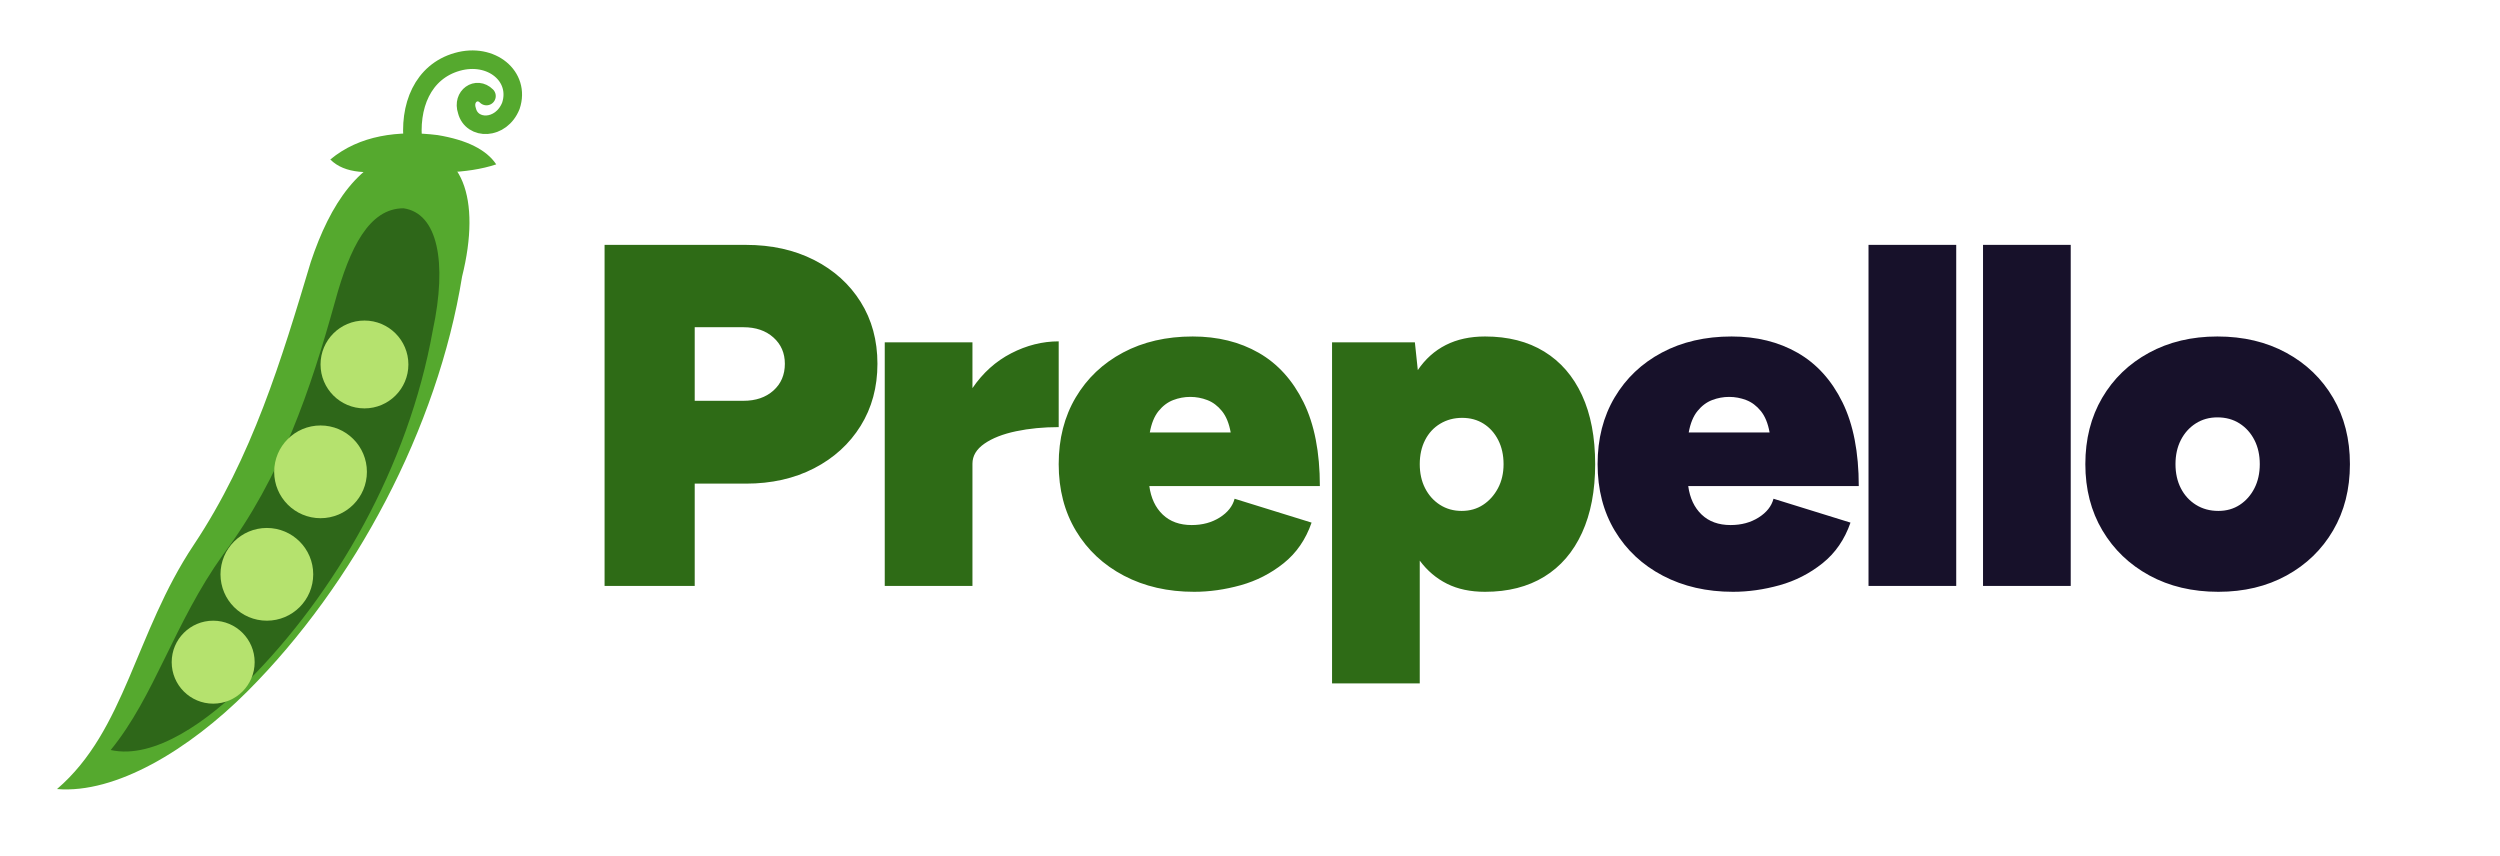
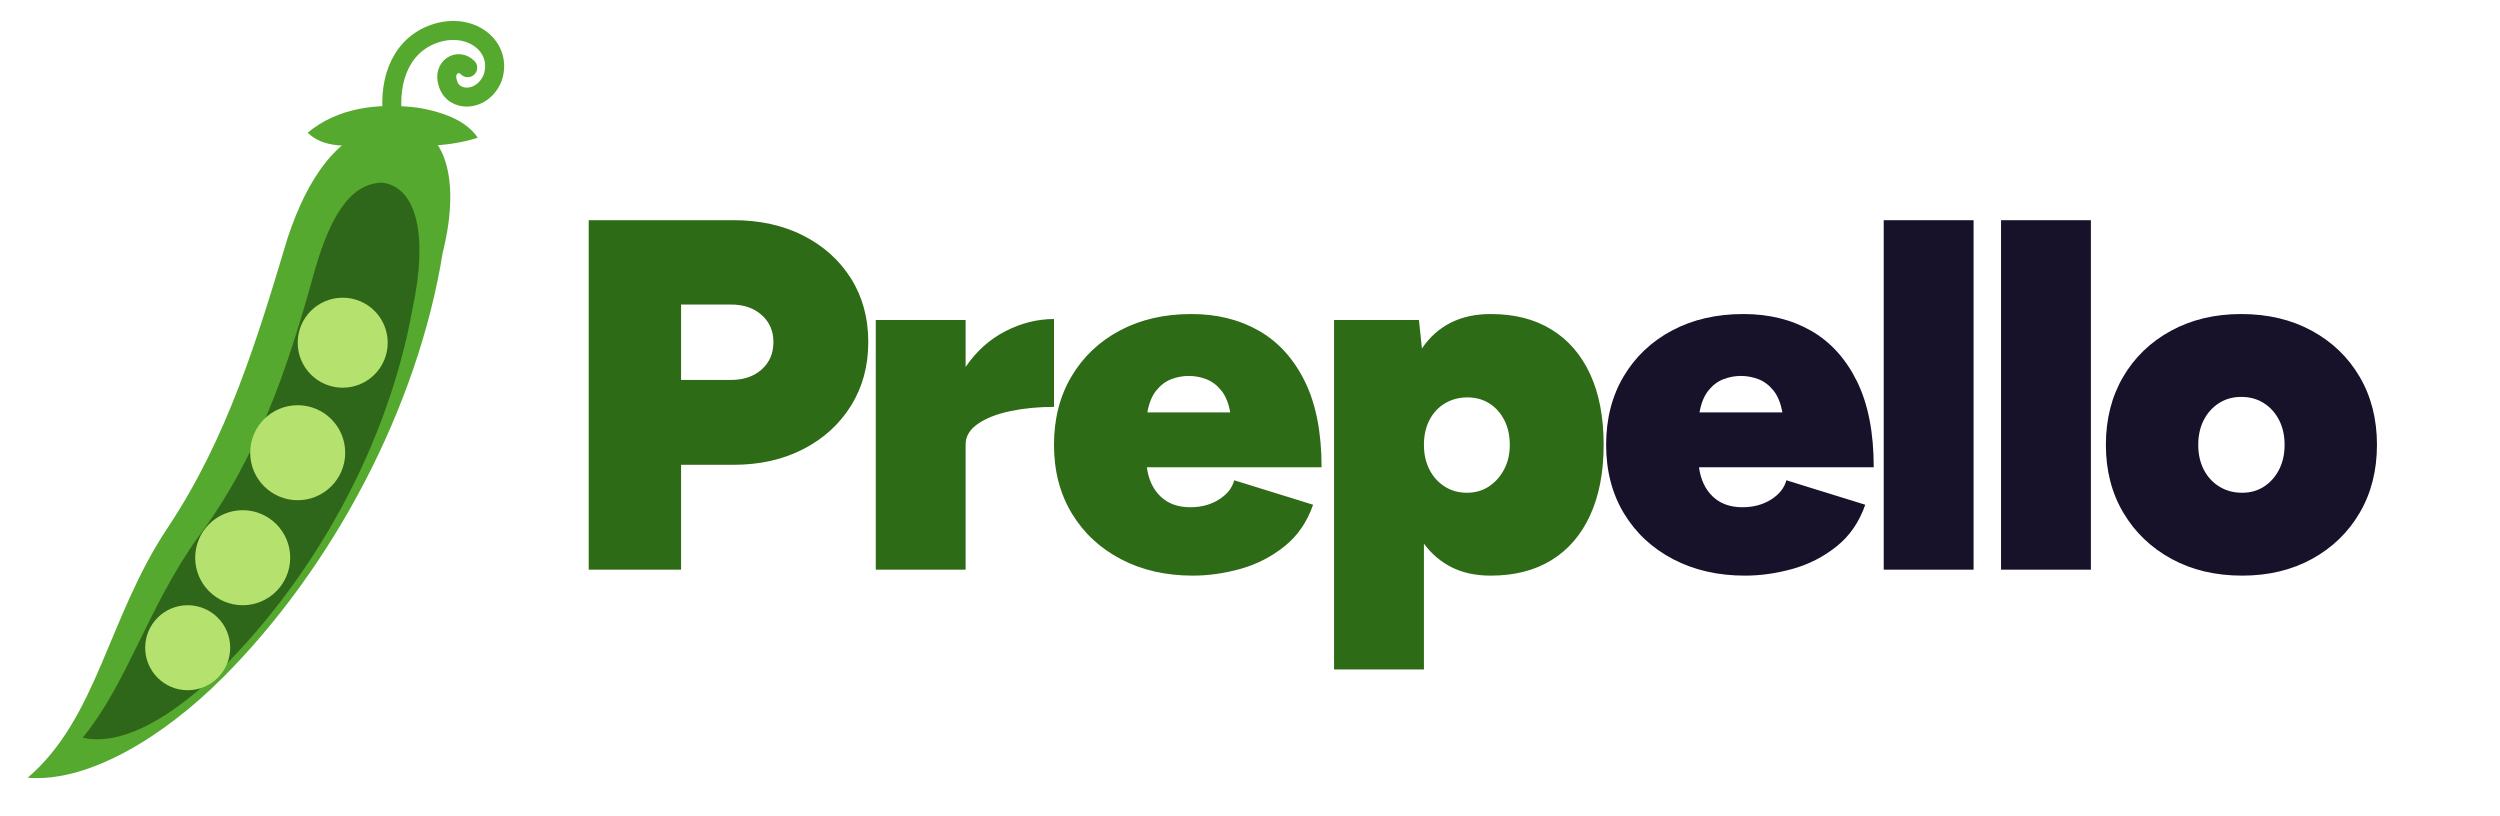
- <svg xmlns="http://www.w3.org/2000/svg" viewBox="-60 -938 4002 1370" role="img" aria-label="Prepello">
+ <svg xmlns="http://www.w3.org/2000/svg" viewBox="-12 -890 3906 1274" role="img" aria-label="Prepello">
  <g transform="translate(0 -878) scale(7.8125) translate(-2 0)">
    <path d="M6 154 C20 142 22 122 34 104 C46 86 52 66 58 46 C62 34 68 25 78 23 C89 22 93 33 89 49 C84 80 67 112 45 134 C33 146 18 155 6 154 Z" fill="#55A92E" />
    <path d="M17 146 C26 135 30 120 40 106 C52 90 58 72 63 54 C66 43 70 35 77 35 C84 36 86 46 83 60 C78 88 63 114 45 132 C37 140 26 148 17 146 Z" fill="#2E6719" />
    <circle cx="38" cy="128" r="8.5" fill="#B5E26E" />
    <circle cx="49" cy="110" r="9.5" fill="#B5E26E" />
    <circle cx="60" cy="89" r="9.5" fill="#B5E26E" />
    <g>
      <circle cx="69" cy="67" r="9" fill="#B5E26E" />
      <set attributeName="opacity" to="0" begin="anim.begin" />
    </g>
    <g opacity="0">
      <set attributeName="opacity" to="0" begin="anim.begin" />
      <set attributeName="opacity" to="1" begin="anim.begin+0.7s" />
      <g>
        <circle cx="69" cy="67" r="9" fill="#B5E26E" />
        <animateTransform attributeName="transform" type="translate" values="3 -24; 0 0; 0 -3; 0 0" keyTimes="0;0.6;0.8;1" calcMode="spline" keySplines="0.5 0 1 1;0 0 0.5 1;0.5 0 1 1" dur="0.8s" begin="anim.begin+0.7s" fill="freeze" />
      </g>
    </g>
    <path d="M79 22 C78 14 81 7 88 5 C95 3 101 8 99 14 C97 19 91 19 90 15 C89 12 92 10 94 12" stroke="#55A92E" stroke-width="3.8" fill="none" stroke-linecap="round" stroke-linejoin="round" />
    <path d="M62 25 C68 20 76 19 84 20 C90 21 94 23 96 26 C90 28 82 28 76 27 C70 28 65 28 62 25Z" fill="#55A92E" />
  </g>
  <g transform="translate(861 0) scale(0.78)">
    <path d="M60 0V-700H350Q429 -700 490.0 -669.0Q551 -638 585.5 -583.0Q620 -528 620 -456Q620 -384 585.5 -328.5Q551 -273 490.0 -241.5Q429 -210 350 -210H245V0ZM245 -380H345Q383 -380 406.5 -401.0Q430 -422 430 -456Q430 -489 406.5 -510.0Q383 -531 345 -531H245Z M635 0V-500H815V-406Q847 -453 894.5 -477.5Q942 -502 992 -502V-326Q945 -326 904.5 -317.5Q864 -309 839.5 -292.0Q815 -275 815 -251V0Z M1270 12Q1189 12 1126.0 -21.0Q1063 -54 1027.5 -113.0Q992 -172 992 -250Q992 -328 1027.0 -387.0Q1062 -446 1124.0 -479.0Q1186 -512 1267 -512Q1344 -512 1402.5 -478.5Q1461 -445 1494.5 -377.0Q1528 -309 1528 -205H1178Q1183 -168 1205.5 -146.5Q1228 -125 1265 -125Q1298 -125 1322.5 -140.5Q1347 -156 1353 -179L1511 -130Q1493 -78 1453.5 -46.5Q1414 -15 1365.5 -1.5Q1317 12 1270 12ZM1179 -315H1345Q1340 -343 1327.0 -359.0Q1314 -375 1297.0 -381.5Q1280 -388 1262 -388Q1244 -388 1227.0 -381.5Q1210 -375 1197.0 -359.0Q1184 -343 1179 -315Z M1553 200V-500H1723L1729 -443Q1752 -477 1786.5 -494.5Q1821 -512 1867 -512Q1938 -512 1988.5 -481.0Q2039 -450 2066.0 -391.5Q2093 -333 2093 -250Q2093 -168 2066.0 -109.0Q2039 -50 1988.5 -19.0Q1938 12 1867 12Q1822 12 1789.0 -4.5Q1756 -21 1733 -52V200ZM1819 -154Q1844 -154 1863.0 -166.5Q1882 -179 1893.5 -200.5Q1905 -222 1905 -250Q1905 -278 1894.0 -299.5Q1883 -321 1864.0 -333.0Q1845 -345 1820 -345Q1795 -345 1775.0 -333.0Q1755 -321 1744.0 -299.5Q1733 -278 1733 -250Q1733 -222 1744.0 -200.5Q1755 -179 1774.5 -166.5Q1794 -154 1819 -154Z" fill="#2E6B16" />
    <path d="M2376 12Q2295 12 2232.0 -21.0Q2169 -54 2133.5 -113.0Q2098 -172 2098 -250Q2098 -328 2133.0 -387.0Q2168 -446 2230.0 -479.0Q2292 -512 2373 -512Q2450 -512 2508.5 -478.5Q2567 -445 2600.5 -377.0Q2634 -309 2634 -205H2284Q2289 -168 2311.5 -146.5Q2334 -125 2371 -125Q2404 -125 2428.5 -140.5Q2453 -156 2459 -179L2617 -130Q2599 -78 2559.5 -46.5Q2520 -15 2471.5 -1.5Q2423 12 2376 12ZM2285 -315H2451Q2446 -343 2433.0 -359.0Q2420 -375 2403.0 -381.5Q2386 -388 2368 -388Q2350 -388 2333.0 -381.5Q2316 -375 2303.0 -359.0Q2290 -343 2285 -315Z M2654 0V-700H2834V0Z M2889 0V-700H3069V0Z M3372 12Q3292 12 3230.5 -21.5Q3169 -55 3134.0 -114.0Q3099 -173 3099 -250Q3099 -327 3133.5 -386.0Q3168 -445 3229.5 -478.5Q3291 -512 3370 -512Q3450 -512 3511.5 -478.5Q3573 -445 3607.5 -386.0Q3642 -327 3642 -250Q3642 -173 3607.5 -114.0Q3573 -55 3512.0 -21.5Q3451 12 3372 12ZM3372 -154Q3397 -154 3416.0 -166.5Q3435 -179 3446.0 -200.5Q3457 -222 3457 -250Q3457 -278 3446.0 -299.5Q3435 -321 3415.5 -333.5Q3396 -346 3370 -346Q3345 -346 3325.5 -333.5Q3306 -321 3295.0 -299.5Q3284 -278 3284 -250Q3284 -222 3295.0 -200.5Q3306 -179 3326.0 -166.5Q3346 -154 3372 -154Z" fill="#17112A" />
  </g>
  <g opacity="0">
    <set attributeName="opacity" to="1" begin="anim.begin" />
    <circle r="70" fill="#7CC242" />
-     <animateMotion id="anim" path="M523 -355 Q825 -858 1126 -616 Q1485 -858 1844 -470 Q2275 -770 2707 -470 Q2946 -858 3185 -616 Q3498 -858 3811 -70" dur="2.4s" begin="0.6s" fill="freeze" calcMode="spline" keyTimes="0.000;0.200;0.400;0.600;0.800;1.000" keyPoints="0.000;0.200;0.400;0.600;0.800;1.000" keySplines="0.3 0 0.7 1;0.3 0 0.7 1;0.3 0 0.7 1;0.3 0 0.7 1;0.3 0 0.7 1" />
+     <animateMotion id="anim" path="M523 -355 Q825 -810 1126 -616 Q1485 -810 1844 -470 Q2275 -770 2707 -470 Q2946 -810 3185 -616 Q3498 -810 3811 -70" dur="2.4s" begin="0.6s" fill="freeze" calcMode="spline" keyTimes="0.000;0.200;0.400;0.600;0.800;1.000" keyPoints="0.000;0.200;0.400;0.600;0.800;1.000" keySplines="0.3 0 0.7 1;0.3 0 0.7 1;0.3 0 0.7 1;0.3 0 0.7 1;0.3 0 0.7 1" />
  </g>
</svg>
